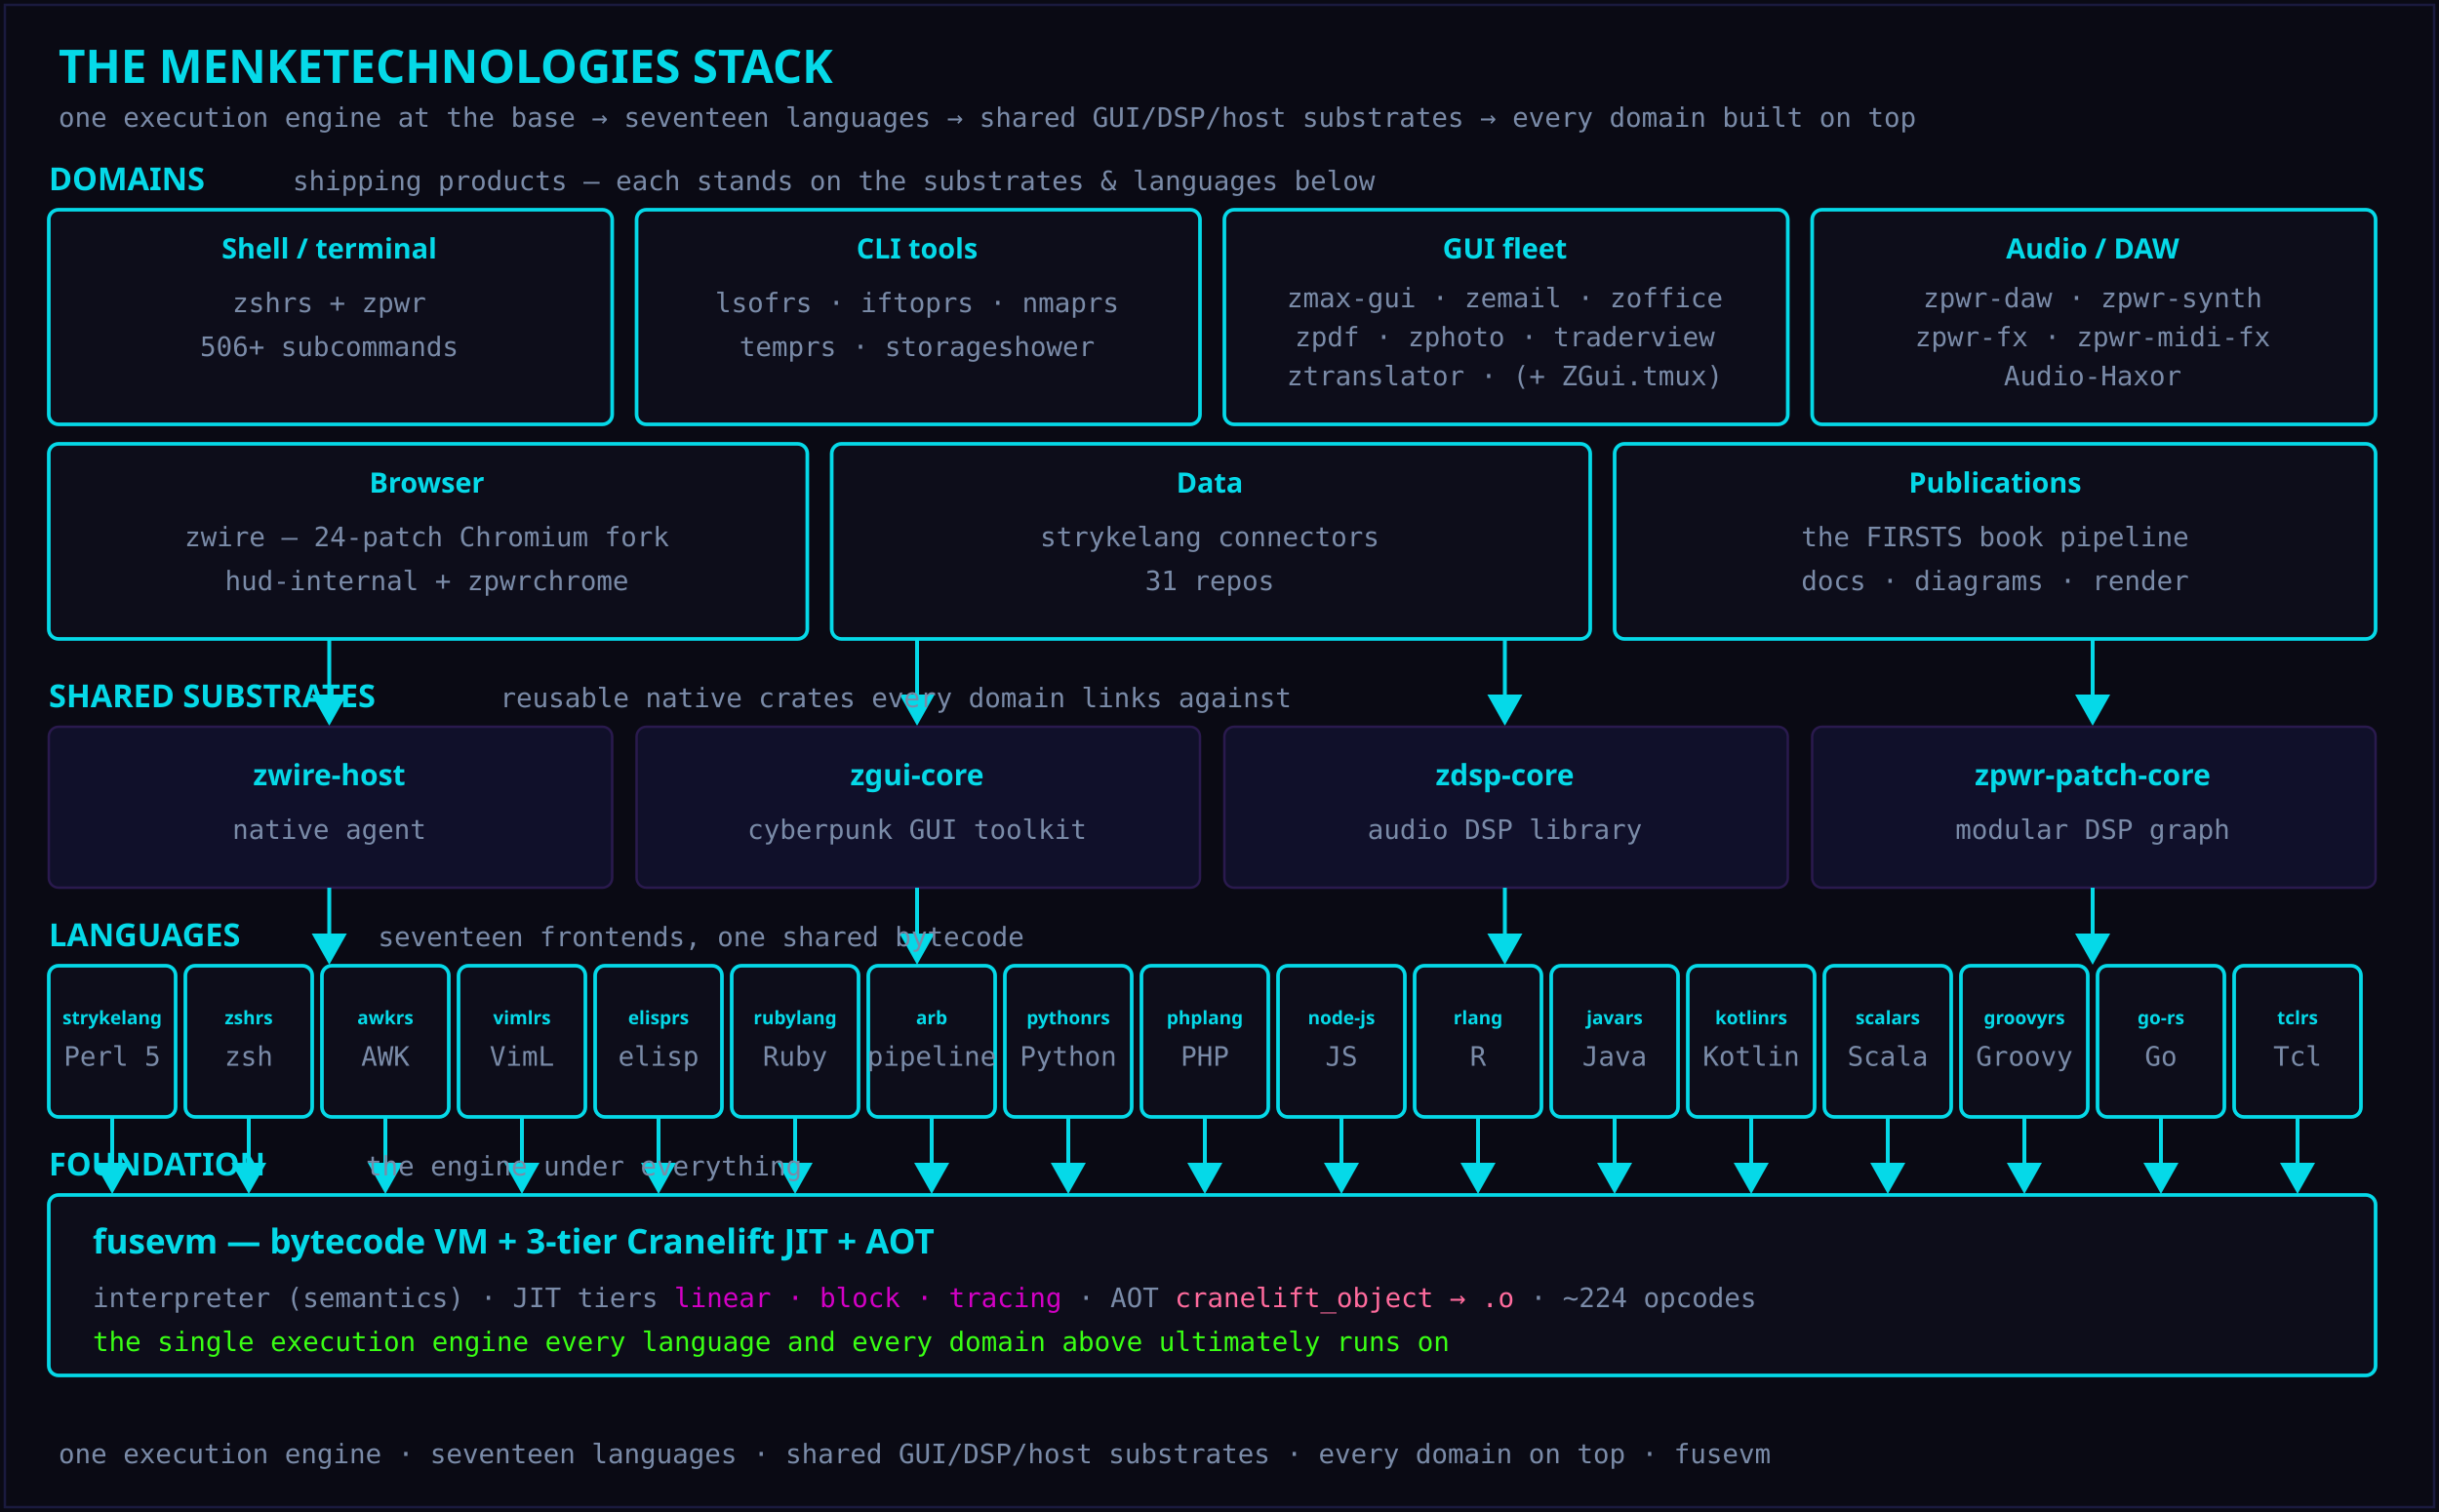
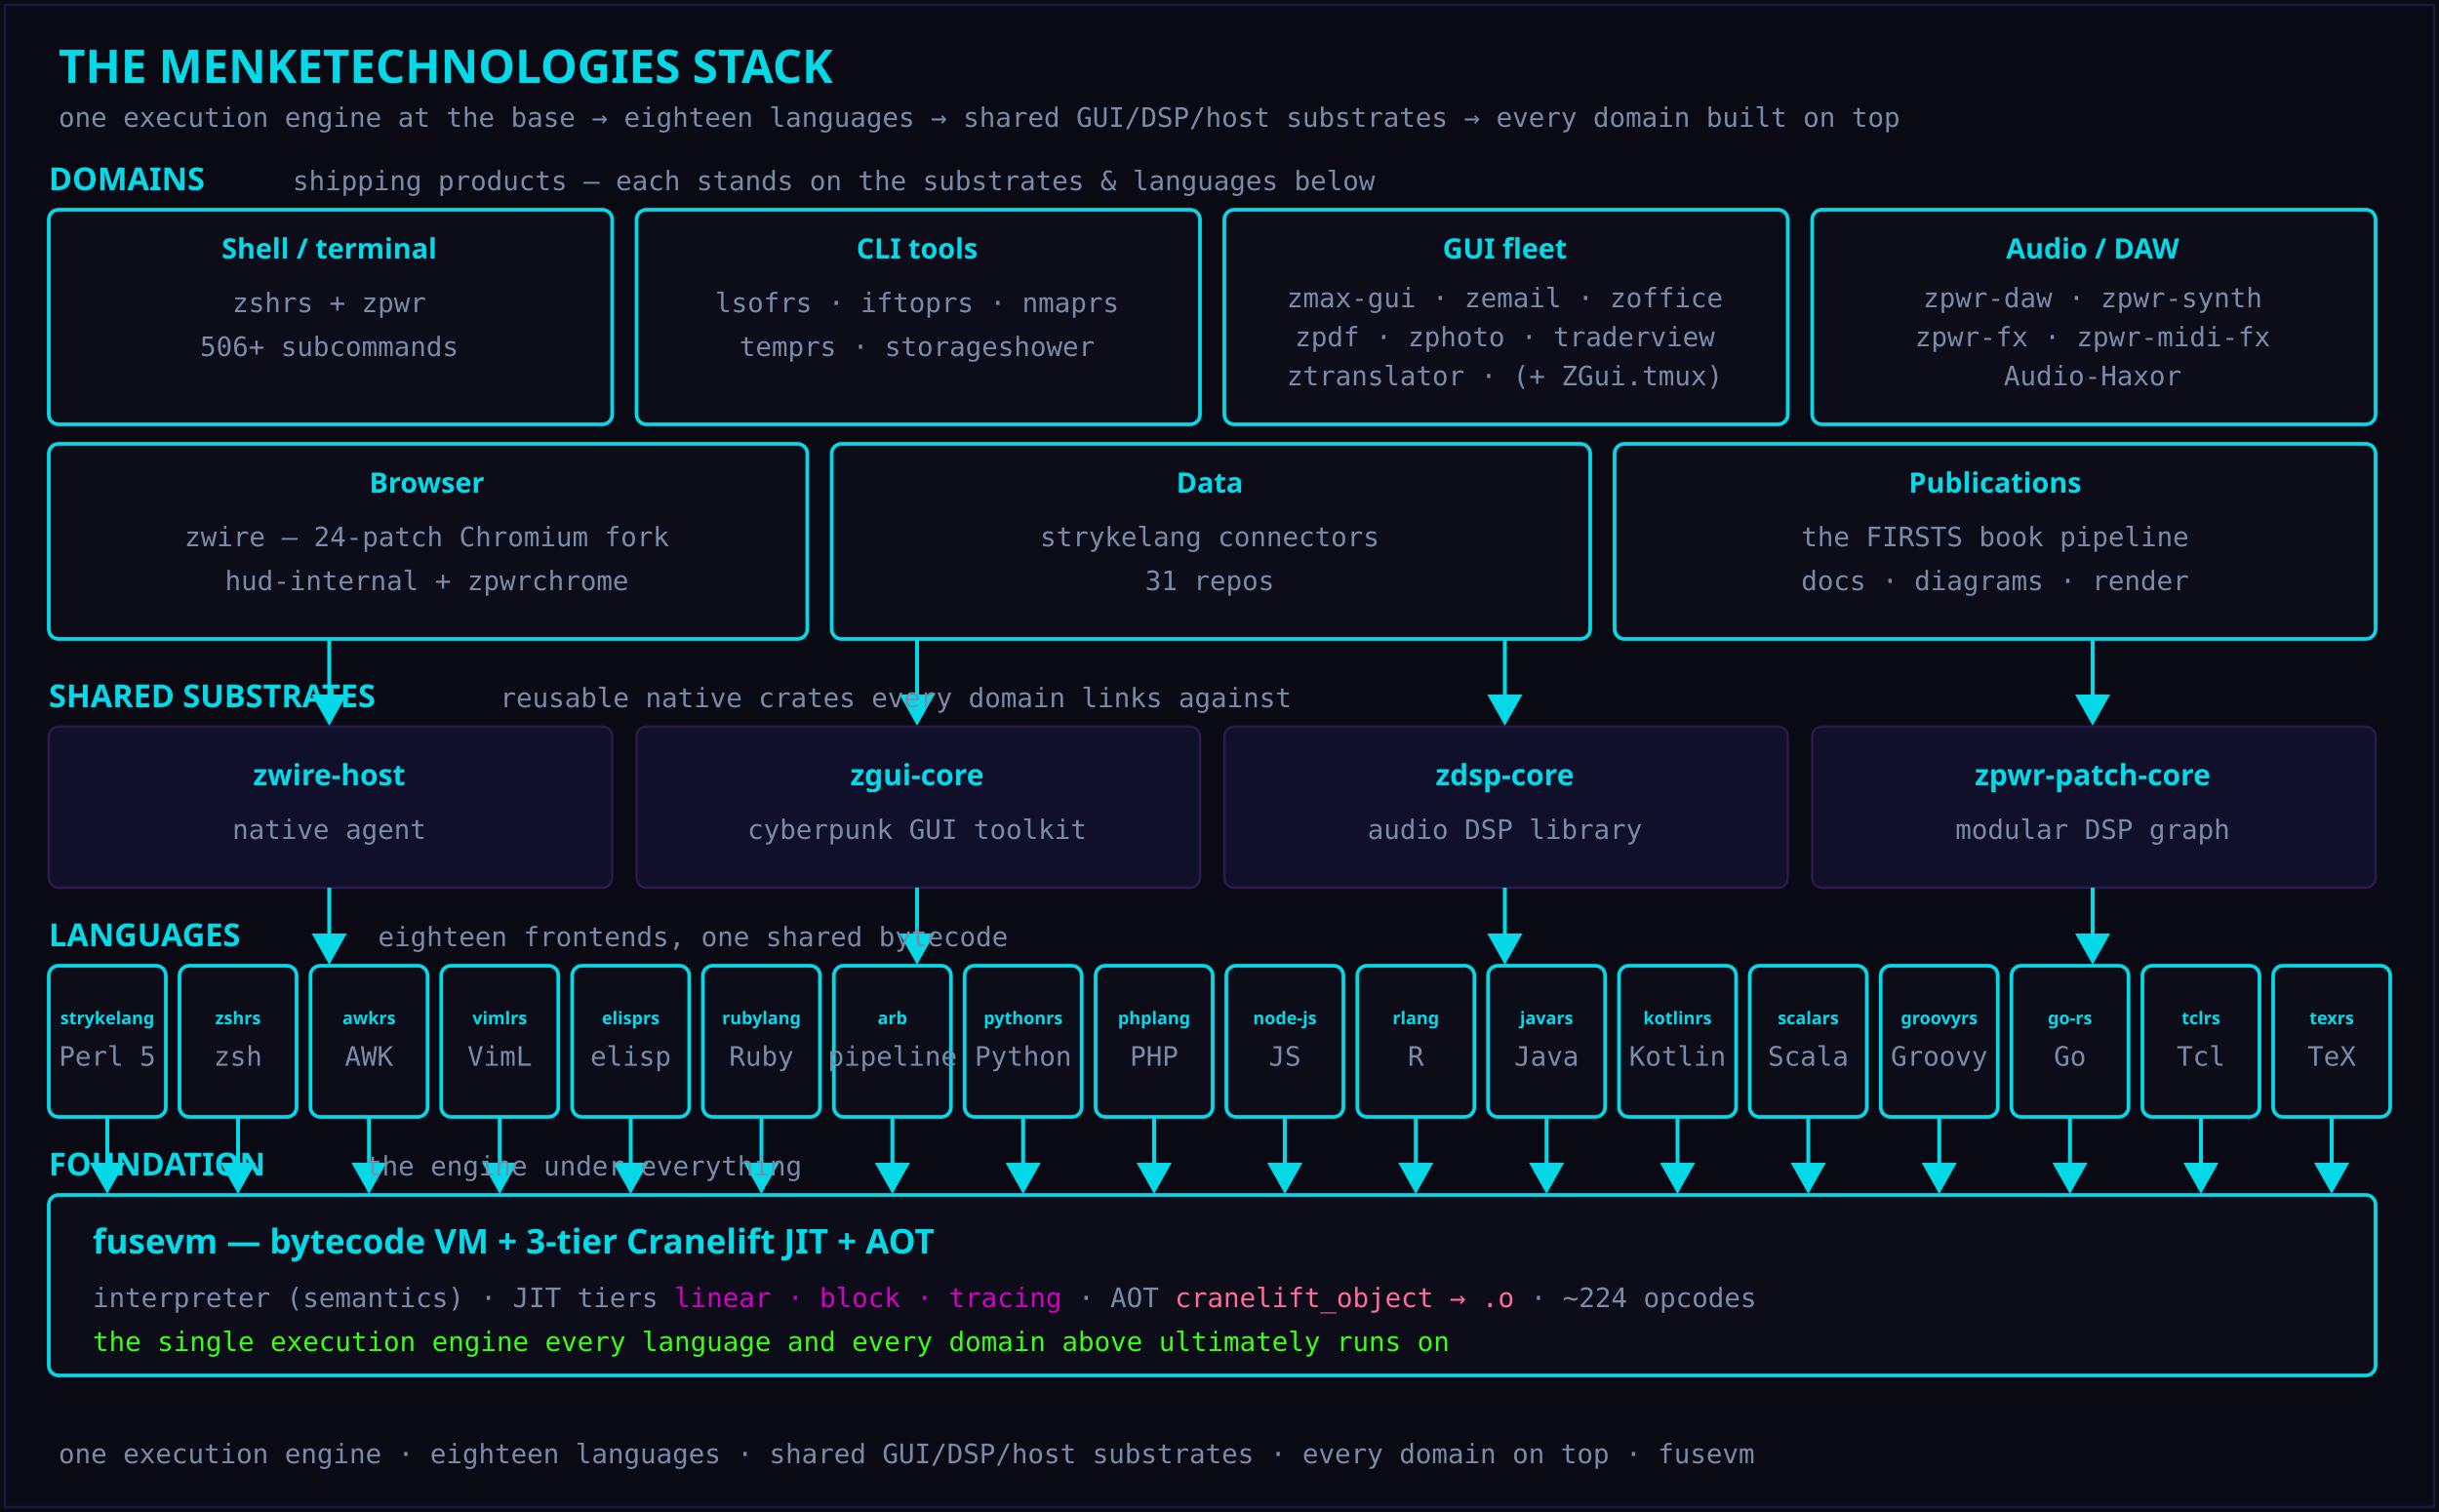
<svg xmlns="http://www.w3.org/2000/svg" viewBox="0 0 1000 620" font-family="'Share Tech Mono', ui-monospace, monospace">
  <defs>
    <marker id="ah" markerWidth="9" markerHeight="9" refX="7" refY="4.5" orient="auto">
      <path d="M0 0 L8 4.5 L0 9 Z" fill="#05d9e8" />
    </marker>
    <marker id="ahm" markerWidth="9" markerHeight="9" refX="7" refY="4.5" orient="auto">
      <path d="M0 0 L8 4.5 L0 9 Z" fill="#7a8ba8" />
    </marker>
    <style>
      .t     { fill:#e0f0ff; font-size:12px; }
      .dim   { fill:#7a8ba8; font-size:11px; }
      .cyan  { fill:#05d9e8; }
      .mag   { fill:#d300c5; }
      .pink  { fill:#ff6b9d; }
      .green { fill:#39ff14; }
      .title { font-family:'Orbitron', sans-serif; font-weight:700; }
      .h     { fill:#05d9e8; font-size:13px; font-family:'Orbitron', sans-serif; font-weight:700; }
      .box   { fill:#0d0d1a; stroke:#05d9e8; stroke-width:1.5; }
      .jitbx { fill:#0d0d1a; stroke:#d300c5; stroke-width:1.5; }
      .aotbx { fill:#0d0d1a; stroke:#ff2a6d; stroke-width:1.5; }
      .optbx { fill:#0b140b; stroke:#39ff14; stroke-width:1.4; }
      .chip  { fill:#10102a; stroke:#1a1a3e; stroke-width:1; }
      .sub   { fill:#10102a; stroke:#2a1a4e; stroke-width:1; }
      .arrow { stroke:#05d9e8; stroke-width:1.6; fill:none; marker-end:url(#ah); }
      .dash  { stroke:#7a8ba8; stroke-width:1.1; stroke-dasharray:4 3; fill:none; marker-end:url(#ahm); }
    </style>
  </defs>
  <rect x="0" y="0" width="1000" height="620" fill="#0a0a14" />
  <rect x="2" y="2" width="996" height="616" fill="none" stroke="#1a1a3e" stroke-width="1" />
  <text x="24" y="34" class="title" fill="#05d9e8" font-size="19">THE MENKETECHNOLOGIES STACK</text>
-   <text x="24" y="52" class="dim">one execution engine at the base → seventeen languages → shared GUI/DSP/host substrates → every domain built on top</text>
+   <text x="24" y="52" class="dim">one execution engine at the base → eighteen languages → shared GUI/DSP/host substrates → every domain built on top</text>
  <text x="20" y="78" class="h">DOMAINS</text>
  <text x="120" y="78" class="dim">shipping products — each stands on the substrates &amp; languages below</text>
  <rect x="20" y="86" width="231" height="88" rx="4" class="box" />
  <text x="135" y="106" class="cyan title" font-size="11.5" text-anchor="middle">Shell / terminal</text>
  <text x="135" y="128" class="dim" font-size="10" text-anchor="middle">zshrs + zpwr</text>
  <text x="135" y="146" class="dim" font-size="10" text-anchor="middle">506+ subcommands</text>
  <rect x="261" y="86" width="231" height="88" rx="4" class="box" />
  <text x="376" y="106" class="cyan title" font-size="11.5" text-anchor="middle">CLI tools</text>
  <text x="376" y="128" class="dim" font-size="10" text-anchor="middle">lsofrs · iftoprs · nmaprs</text>
  <text x="376" y="146" class="dim" font-size="10" text-anchor="middle">temprs · storageshower</text>
  <rect x="502" y="86" width="231" height="88" rx="4" class="box" />
  <text x="617" y="106" class="cyan title" font-size="11.5" text-anchor="middle">GUI fleet</text>
  <text x="617" y="126" class="dim" font-size="10" text-anchor="middle">zmax-gui · zemail · zoffice</text>
  <text x="617" y="142" class="dim" font-size="10" text-anchor="middle">zpdf · zphoto · traderview</text>
  <text x="617" y="158" class="dim" font-size="10" text-anchor="middle">ztranslator · (+ ZGui.tmux)</text>
  <rect x="743" y="86" width="231" height="88" rx="4" class="box" />
  <text x="858" y="106" class="cyan title" font-size="11.5" text-anchor="middle">Audio / DAW</text>
  <text x="858" y="126" class="dim" font-size="10" text-anchor="middle">zpwr-daw · zpwr-synth</text>
  <text x="858" y="142" class="dim" font-size="10" text-anchor="middle">zpwr-fx · zpwr-midi-fx</text>
  <text x="858" y="158" class="dim" font-size="10" text-anchor="middle">Audio-Haxor</text>
  <rect x="20" y="182" width="311" height="80" rx="4" class="box" />
  <text x="175" y="202" class="cyan title" font-size="11.5" text-anchor="middle">Browser</text>
  <text x="175" y="224" class="dim" font-size="10" text-anchor="middle">zwire — 24-patch Chromium fork</text>
  <text x="175" y="242" class="dim" font-size="10" text-anchor="middle">hud-internal + zpwrchrome</text>
  <rect x="341" y="182" width="311" height="80" rx="4" class="box" />
  <text x="496" y="202" class="cyan title" font-size="11.5" text-anchor="middle">Data</text>
  <text x="496" y="224" class="dim" font-size="10" text-anchor="middle">strykelang connectors</text>
  <text x="496" y="242" class="dim" font-size="10" text-anchor="middle">31 repos</text>
  <rect x="662" y="182" width="312" height="80" rx="4" class="box" />
  <text x="818" y="202" class="cyan title" font-size="11.5" text-anchor="middle">Publications</text>
  <text x="818" y="224" class="dim" font-size="10" text-anchor="middle">the FIRSTS book pipeline</text>
  <text x="818" y="242" class="dim" font-size="10" text-anchor="middle">docs · diagrams · render</text>
  <path d="M135 262 L135 296" class="arrow" />
  <path d="M376 262 L376 296" class="arrow" />
  <path d="M617 262 L617 296" class="arrow" />
  <path d="M858 262 L858 296" class="arrow" />
  <text x="20" y="290" class="h">SHARED SUBSTRATES</text>
  <text x="205" y="290" class="dim">reusable native crates every domain links against</text>
  <rect x="20" y="298" width="231" height="66" rx="4" class="sub" />
  <text x="135" y="322" class="cyan title" font-size="12" text-anchor="middle">zwire-host</text>
  <text x="135" y="344" class="dim" font-size="10.5" text-anchor="middle">native agent</text>
  <rect x="261" y="298" width="231" height="66" rx="4" class="sub" />
  <text x="376" y="322" class="cyan title" font-size="12" text-anchor="middle">zgui-core</text>
  <text x="376" y="344" class="dim" font-size="10.5" text-anchor="middle">cyberpunk GUI toolkit</text>
  <rect x="502" y="298" width="231" height="66" rx="4" class="sub" />
  <text x="617" y="322" class="cyan title" font-size="12" text-anchor="middle">zdsp-core</text>
  <text x="617" y="344" class="dim" font-size="10.5" text-anchor="middle">audio DSP library</text>
  <rect x="743" y="298" width="231" height="66" rx="4" class="sub" />
  <text x="858" y="322" class="cyan title" font-size="12" text-anchor="middle">zpwr-patch-core</text>
  <text x="858" y="344" class="dim" font-size="10.5" text-anchor="middle">modular DSP graph</text>
  <path d="M135 364 L135 394" class="arrow" />
  <path d="M376 364 L376 394" class="arrow" />
  <path d="M617 364 L617 394" class="arrow" />
  <path d="M858 364 L858 394" class="arrow" />
  <text x="20" y="388" class="h">LANGUAGES</text>
-   <text x="155" y="388" class="dim">seventeen frontends, one shared bytecode</text>
-   <rect x="20" y="396" width="52" height="62" rx="4" class="box" />
-   <text x="46" y="420" class="cyan title" font-size="7.6" text-anchor="middle">strykelang</text>
-   <text x="46" y="437" class="dim" font-size="6.8" text-anchor="middle">Perl 5</text>
-   <rect x="76" y="396" width="52" height="62" rx="4" class="box" />
-   <text x="102" y="420" class="cyan title" font-size="7.6" text-anchor="middle">zshrs</text>
-   <text x="102" y="437" class="dim" font-size="6.8" text-anchor="middle">zsh</text>
-   <rect x="132" y="396" width="52" height="62" rx="4" class="box" />
-   <text x="158" y="420" class="cyan title" font-size="7.6" text-anchor="middle">awkrs</text>
-   <text x="158" y="437" class="dim" font-size="6.8" text-anchor="middle">AWK</text>
-   <rect x="188" y="396" width="52" height="62" rx="4" class="box" />
-   <text x="214" y="420" class="cyan title" font-size="7.6" text-anchor="middle">vimlrs</text>
-   <text x="214" y="437" class="dim" font-size="6.8" text-anchor="middle">VimL</text>
-   <rect x="244" y="396" width="52" height="62" rx="4" class="box" />
-   <text x="270" y="420" class="cyan title" font-size="7.6" text-anchor="middle">elisprs</text>
-   <text x="270" y="437" class="dim" font-size="6.8" text-anchor="middle">elisp</text>
-   <rect x="300" y="396" width="52" height="62" rx="4" class="box" />
-   <text x="326" y="420" class="cyan title" font-size="7.6" text-anchor="middle">rubylang</text>
-   <text x="326" y="437" class="dim" font-size="6.8" text-anchor="middle">Ruby</text>
-   <rect x="356" y="396" width="52" height="62" rx="4" class="box" />
-   <text x="382" y="420" class="cyan title" font-size="7.6" text-anchor="middle">arb</text>
-   <text x="382" y="437" class="dim" font-size="6.8" text-anchor="middle">pipeline</text>
-   <rect x="412" y="396" width="52" height="62" rx="4" class="box" />
-   <text x="438" y="420" class="cyan title" font-size="7.6" text-anchor="middle">pythonrs</text>
-   <text x="438" y="437" class="dim" font-size="6.8" text-anchor="middle">Python</text>
-   <rect x="468" y="396" width="52" height="62" rx="4" class="box" />
-   <text x="494" y="420" class="cyan title" font-size="7.6" text-anchor="middle">phplang</text>
-   <text x="494" y="437" class="dim" font-size="6.8" text-anchor="middle">PHP</text>
-   <rect x="524" y="396" width="52" height="62" rx="4" class="box" />
-   <text x="550" y="420" class="cyan title" font-size="7.6" text-anchor="middle">node-js</text>
-   <text x="550" y="437" class="dim" font-size="6.8" text-anchor="middle">JS</text>
-   <rect x="580" y="396" width="52" height="62" rx="4" class="box" />
-   <text x="606" y="420" class="cyan title" font-size="7.6" text-anchor="middle">rlang</text>
-   <text x="606" y="437" class="dim" font-size="6.8" text-anchor="middle">R</text>
-   <rect x="636" y="396" width="52" height="62" rx="4" class="box" />
-   <text x="662" y="420" class="cyan title" font-size="7.6" text-anchor="middle">javars</text>
-   <text x="662" y="437" class="dim" font-size="6.8" text-anchor="middle">Java</text>
-   <rect x="692" y="396" width="52" height="62" rx="4" class="box" />
-   <text x="718" y="420" class="cyan title" font-size="7.6" text-anchor="middle">kotlinrs</text>
-   <text x="718" y="437" class="dim" font-size="6.8" text-anchor="middle">Kotlin</text>
-   <rect x="748" y="396" width="52" height="62" rx="4" class="box" />
-   <text x="774" y="420" class="cyan title" font-size="7.6" text-anchor="middle">scalars</text>
-   <text x="774" y="437" class="dim" font-size="6.8" text-anchor="middle">Scala</text>
-   <rect x="804" y="396" width="52" height="62" rx="4" class="box" />
-   <text x="830" y="420" class="cyan title" font-size="7.6" text-anchor="middle">groovyrs</text>
-   <text x="830" y="437" class="dim" font-size="6.8" text-anchor="middle">Groovy</text>
-   <rect x="860" y="396" width="52" height="62" rx="4" class="box" />
-   <text x="886" y="420" class="cyan title" font-size="7.6" text-anchor="middle">go-rs</text>
-   <text x="886" y="437" class="dim" font-size="6.8" text-anchor="middle">Go</text>
-   <rect x="916" y="396" width="52" height="62" rx="4" class="box" />
-   <text x="942" y="420" class="cyan title" font-size="7.6" text-anchor="middle">tclrs</text>
-   <text x="942" y="437" class="dim" font-size="6.8" text-anchor="middle">Tcl</text>
-   <path d="M46 458 L46 488" class="arrow" />
-   <path d="M102 458 L102 488" class="arrow" />
-   <path d="M158 458 L158 488" class="arrow" />
-   <path d="M214 458 L214 488" class="arrow" />
-   <path d="M270 458 L270 488" class="arrow" />
-   <path d="M326 458 L326 488" class="arrow" />
-   <path d="M382 458 L382 488" class="arrow" />
-   <path d="M438 458 L438 488" class="arrow" />
-   <path d="M494 458 L494 488" class="arrow" />
-   <path d="M550 458 L550 488" class="arrow" />
-   <path d="M606 458 L606 488" class="arrow" />
-   <path d="M662 458 L662 488" class="arrow" />
-   <path d="M718 458 L718 488" class="arrow" />
-   <path d="M774 458 L774 488" class="arrow" />
-   <path d="M830 458 L830 488" class="arrow" />
-   <path d="M886 458 L886 488" class="arrow" />
-   <path d="M942 458 L942 488" class="arrow" />
+   <text x="155" y="388" class="dim">eighteen frontends, one shared bytecode</text>
+   <rect x="20" y="396" width="48" height="62" rx="4" class="box" />
+   <text x="44" y="420" class="cyan title" font-size="7.2" text-anchor="middle">strykelang</text>
+   <text x="44" y="437" class="dim" font-size="6.6" text-anchor="middle">Perl 5</text>
+   <rect x="73.6" y="396" width="48" height="62" rx="4" class="box" />
+   <text x="97.6" y="420" class="cyan title" font-size="7.2" text-anchor="middle">zshrs</text>
+   <text x="97.6" y="437" class="dim" font-size="6.6" text-anchor="middle">zsh</text>
+   <rect x="127.3" y="396" width="48" height="62" rx="4" class="box" />
+   <text x="151.3" y="420" class="cyan title" font-size="7.2" text-anchor="middle">awkrs</text>
+   <text x="151.3" y="437" class="dim" font-size="6.6" text-anchor="middle">AWK</text>
+   <rect x="180.9" y="396" width="48" height="62" rx="4" class="box" />
+   <text x="204.9" y="420" class="cyan title" font-size="7.2" text-anchor="middle">vimlrs</text>
+   <text x="204.9" y="437" class="dim" font-size="6.6" text-anchor="middle">VimL</text>
+   <rect x="234.6" y="396" width="48" height="62" rx="4" class="box" />
+   <text x="258.6" y="420" class="cyan title" font-size="7.2" text-anchor="middle">elisprs</text>
+   <text x="258.6" y="437" class="dim" font-size="6.6" text-anchor="middle">elisp</text>
+   <rect x="288.2" y="396" width="48" height="62" rx="4" class="box" />
+   <text x="312.2" y="420" class="cyan title" font-size="7.2" text-anchor="middle">rubylang</text>
+   <text x="312.2" y="437" class="dim" font-size="6.6" text-anchor="middle">Ruby</text>
+   <rect x="341.9" y="396" width="48" height="62" rx="4" class="box" />
+   <text x="365.9" y="420" class="cyan title" font-size="7.2" text-anchor="middle">arb</text>
+   <text x="365.9" y="437" class="dim" font-size="6.6" text-anchor="middle">pipeline</text>
+   <rect x="395.5" y="396" width="48" height="62" rx="4" class="box" />
+   <text x="419.5" y="420" class="cyan title" font-size="7.2" text-anchor="middle">pythonrs</text>
+   <text x="419.5" y="437" class="dim" font-size="6.6" text-anchor="middle">Python</text>
+   <rect x="449.2" y="396" width="48" height="62" rx="4" class="box" />
+   <text x="473.2" y="420" class="cyan title" font-size="7.2" text-anchor="middle">phplang</text>
+   <text x="473.2" y="437" class="dim" font-size="6.6" text-anchor="middle">PHP</text>
+   <rect x="502.8" y="396" width="48" height="62" rx="4" class="box" />
+   <text x="526.8" y="420" class="cyan title" font-size="7.2" text-anchor="middle">node-js</text>
+   <text x="526.8" y="437" class="dim" font-size="6.6" text-anchor="middle">JS</text>
+   <rect x="556.5" y="396" width="48" height="62" rx="4" class="box" />
+   <text x="580.5" y="420" class="cyan title" font-size="7.2" text-anchor="middle">rlang</text>
+   <text x="580.5" y="437" class="dim" font-size="6.6" text-anchor="middle">R</text>
+   <rect x="610.1" y="396" width="48" height="62" rx="4" class="box" />
+   <text x="634.1" y="420" class="cyan title" font-size="7.2" text-anchor="middle">javars</text>
+   <text x="634.1" y="437" class="dim" font-size="6.6" text-anchor="middle">Java</text>
+   <rect x="663.8" y="396" width="48" height="62" rx="4" class="box" />
+   <text x="687.8" y="420" class="cyan title" font-size="7.2" text-anchor="middle">kotlinrs</text>
+   <text x="687.8" y="437" class="dim" font-size="6.6" text-anchor="middle">Kotlin</text>
+   <rect x="717.4" y="396" width="48" height="62" rx="4" class="box" />
+   <text x="741.4" y="420" class="cyan title" font-size="7.2" text-anchor="middle">scalars</text>
+   <text x="741.4" y="437" class="dim" font-size="6.6" text-anchor="middle">Scala</text>
+   <rect x="771.1" y="396" width="48" height="62" rx="4" class="box" />
+   <text x="795.1" y="420" class="cyan title" font-size="7.2" text-anchor="middle">groovyrs</text>
+   <text x="795.1" y="437" class="dim" font-size="6.6" text-anchor="middle">Groovy</text>
+   <rect x="824.7" y="396" width="48" height="62" rx="4" class="box" />
+   <text x="848.7" y="420" class="cyan title" font-size="7.2" text-anchor="middle">go-rs</text>
+   <text x="848.7" y="437" class="dim" font-size="6.6" text-anchor="middle">Go</text>
+   <rect x="878.4" y="396" width="48" height="62" rx="4" class="box" />
+   <text x="902.4" y="420" class="cyan title" font-size="7.2" text-anchor="middle">tclrs</text>
+   <text x="902.4" y="437" class="dim" font-size="6.6" text-anchor="middle">Tcl</text>
+   <rect x="932" y="396" width="48" height="62" rx="4" class="box" />
+   <text x="956" y="420" class="cyan title" font-size="7.2" text-anchor="middle">texrs</text>
+   <text x="956" y="437" class="dim" font-size="6.6" text-anchor="middle">TeX</text>
+   <path d="M44 458 L44 488" class="arrow" />
+   <path d="M97.6 458 L97.6 488" class="arrow" />
+   <path d="M151.3 458 L151.3 488" class="arrow" />
+   <path d="M204.9 458 L204.9 488" class="arrow" />
+   <path d="M258.6 458 L258.6 488" class="arrow" />
+   <path d="M312.2 458 L312.2 488" class="arrow" />
+   <path d="M365.9 458 L365.9 488" class="arrow" />
+   <path d="M419.5 458 L419.5 488" class="arrow" />
+   <path d="M473.2 458 L473.2 488" class="arrow" />
+   <path d="M526.8 458 L526.8 488" class="arrow" />
+   <path d="M580.5 458 L580.5 488" class="arrow" />
+   <path d="M634.1 458 L634.1 488" class="arrow" />
+   <path d="M687.8 458 L687.8 488" class="arrow" />
+   <path d="M741.4 458 L741.4 488" class="arrow" />
+   <path d="M795.1 458 L795.1 488" class="arrow" />
+   <path d="M848.7 458 L848.7 488" class="arrow" />
+   <path d="M902.4 458 L902.4 488" class="arrow" />
+   <path d="M956 458 L956 488" class="arrow" />
  <text x="20" y="482" class="h">FOUNDATION</text>
  <text x="150" y="482" class="dim">the engine under everything</text>
  <rect x="20" y="490" width="954" height="74" rx="4" class="box" />
  <text x="38" y="514" class="title" fill="#05d9e8" font-size="14">fusevm — bytecode VM + 3-tier Cranelift JIT + AOT</text>
  <text x="38" y="536" class="dim">interpreter (semantics) · JIT tiers <tspan class="mag">linear · block · tracing</tspan> · AOT <tspan class="pink">cranelift_object → .o</tspan> · ~224 opcodes</text>
  <text x="38" y="554" class="green" font-size="11">the single execution engine every language and every domain above ultimately runs on</text>
-   <text x="24" y="600" class="dim" font-size="10">one execution engine · seventeen languages · shared GUI/DSP/host substrates · every domain on top · fusevm</text>
+   <text x="24" y="600" class="dim" font-size="10">one execution engine · eighteen languages · shared GUI/DSP/host substrates · every domain on top · fusevm</text>
</svg>
